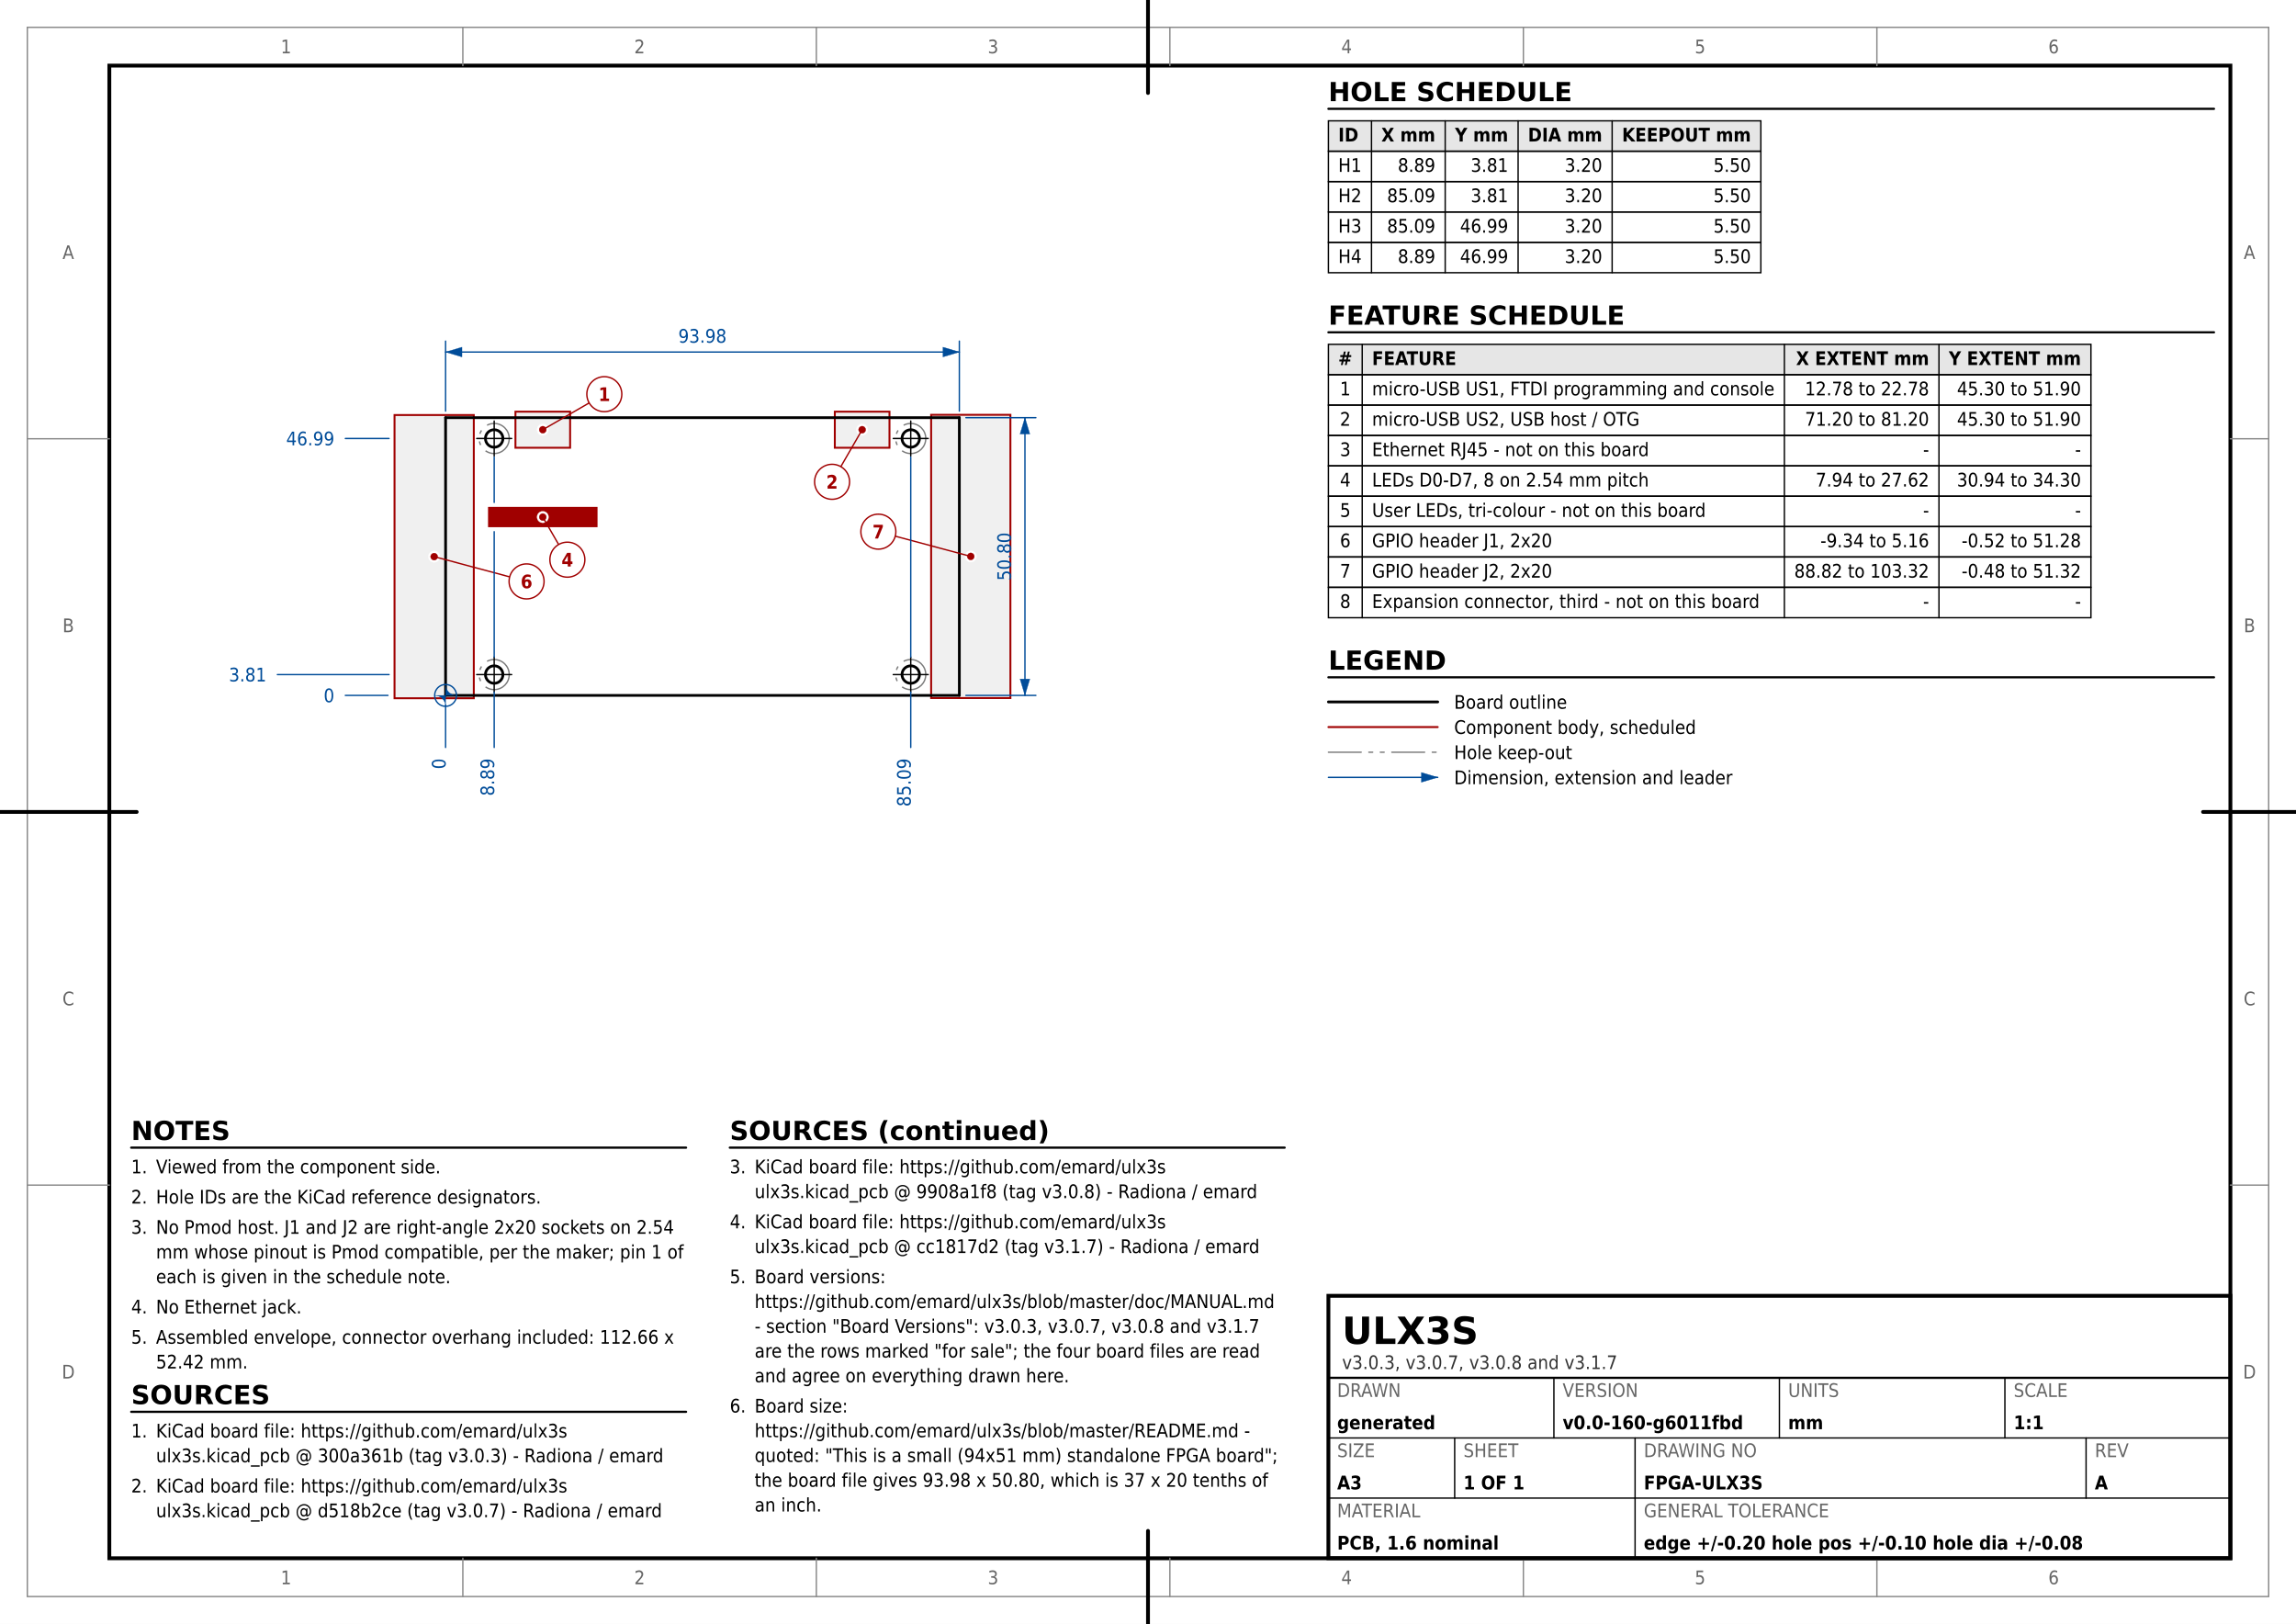
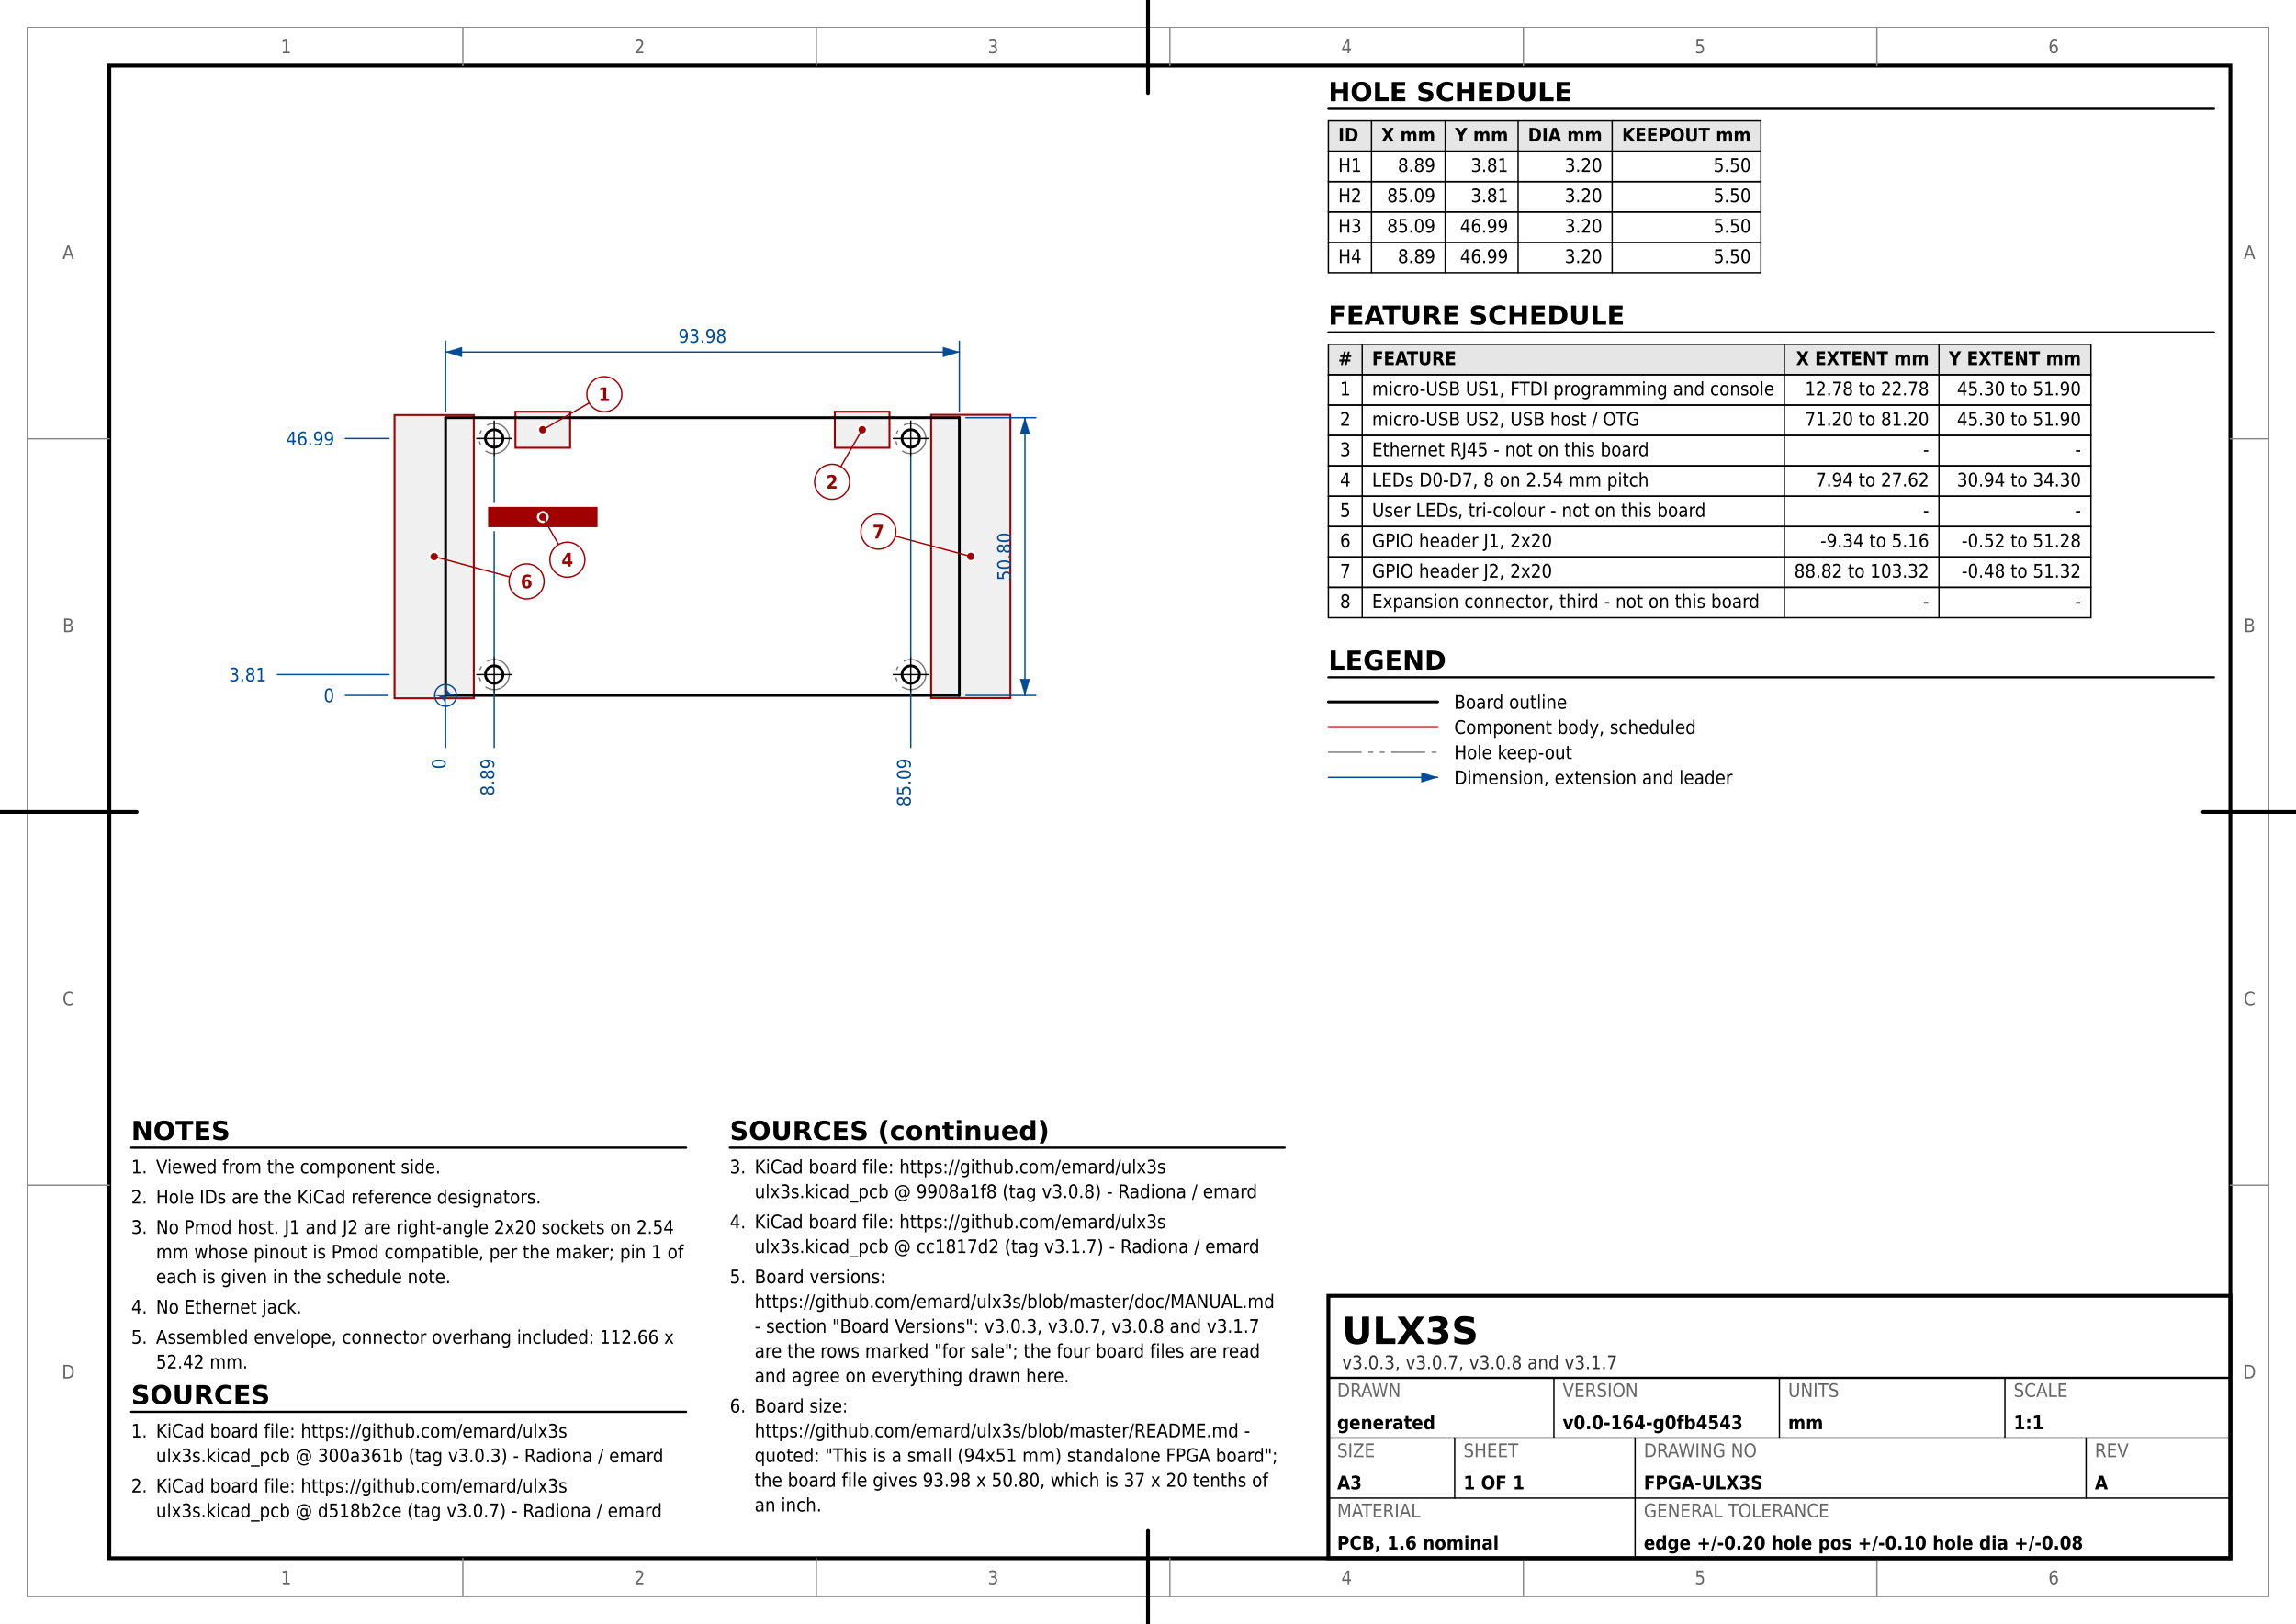
<svg xmlns="http://www.w3.org/2000/svg" version="1.1" width="420mm" height="297mm" viewBox="0 0 420 297">
  <rect width="100%" height="100%" fill="#ffffff" />
  <rect x="5" y="5" width="410" height="287" fill="none" stroke="#888888" stroke-width="0.25" />
  <rect x="20" y="12" width="388" height="273" fill="none" stroke="#000000" stroke-width="0.7" />
  <text x="52.333" y="289.75" font-family="DejaVu Sans Condensed, DejaVu Sans, Liberation Sans, sans-serif" font-size="3.429" fill="#666666" text-anchor="middle">1</text>
  <text x="52.333" y="9.75" font-family="DejaVu Sans Condensed, DejaVu Sans, Liberation Sans, sans-serif" font-size="3.429" fill="#666666" text-anchor="middle">1</text>
  <line x1="84.667" y1="292" x2="84.667" y2="285" stroke="#888888" stroke-width="0.25" stroke-linecap="round" />
  <line x1="84.667" y1="12" x2="84.667" y2="5" stroke="#888888" stroke-width="0.25" stroke-linecap="round" />
  <text x="117" y="289.75" font-family="DejaVu Sans Condensed, DejaVu Sans, Liberation Sans, sans-serif" font-size="3.429" fill="#666666" text-anchor="middle">2</text>
  <text x="117" y="9.75" font-family="DejaVu Sans Condensed, DejaVu Sans, Liberation Sans, sans-serif" font-size="3.429" fill="#666666" text-anchor="middle">2</text>
  <line x1="149.333" y1="292" x2="149.333" y2="285" stroke="#888888" stroke-width="0.25" stroke-linecap="round" />
  <line x1="149.333" y1="12" x2="149.333" y2="5" stroke="#888888" stroke-width="0.25" stroke-linecap="round" />
  <text x="181.667" y="289.75" font-family="DejaVu Sans Condensed, DejaVu Sans, Liberation Sans, sans-serif" font-size="3.429" fill="#666666" text-anchor="middle">3</text>
  <text x="181.667" y="9.75" font-family="DejaVu Sans Condensed, DejaVu Sans, Liberation Sans, sans-serif" font-size="3.429" fill="#666666" text-anchor="middle">3</text>
  <line x1="214" y1="292" x2="214" y2="285" stroke="#888888" stroke-width="0.25" stroke-linecap="round" />
  <line x1="214" y1="12" x2="214" y2="5" stroke="#888888" stroke-width="0.25" stroke-linecap="round" />
  <text x="246.333" y="289.75" font-family="DejaVu Sans Condensed, DejaVu Sans, Liberation Sans, sans-serif" font-size="3.429" fill="#666666" text-anchor="middle">4</text>
  <text x="246.333" y="9.75" font-family="DejaVu Sans Condensed, DejaVu Sans, Liberation Sans, sans-serif" font-size="3.429" fill="#666666" text-anchor="middle">4</text>
  <line x1="278.667" y1="292" x2="278.667" y2="285" stroke="#888888" stroke-width="0.25" stroke-linecap="round" />
  <line x1="278.667" y1="12" x2="278.667" y2="5" stroke="#888888" stroke-width="0.25" stroke-linecap="round" />
  <text x="311" y="289.75" font-family="DejaVu Sans Condensed, DejaVu Sans, Liberation Sans, sans-serif" font-size="3.429" fill="#666666" text-anchor="middle">5</text>
  <text x="311" y="9.75" font-family="DejaVu Sans Condensed, DejaVu Sans, Liberation Sans, sans-serif" font-size="3.429" fill="#666666" text-anchor="middle">5</text>
  <line x1="343.333" y1="292" x2="343.333" y2="285" stroke="#888888" stroke-width="0.25" stroke-linecap="round" />
  <line x1="343.333" y1="12" x2="343.333" y2="5" stroke="#888888" stroke-width="0.25" stroke-linecap="round" />
  <text x="375.667" y="289.75" font-family="DejaVu Sans Condensed, DejaVu Sans, Liberation Sans, sans-serif" font-size="3.429" fill="#666666" text-anchor="middle">6</text>
  <text x="375.667" y="9.75" font-family="DejaVu Sans Condensed, DejaVu Sans, Liberation Sans, sans-serif" font-size="3.429" fill="#666666" text-anchor="middle">6</text>
  <text x="12.5" y="252.125" font-family="DejaVu Sans Condensed, DejaVu Sans, Liberation Sans, sans-serif" font-size="3.429" fill="#666666" text-anchor="middle">D</text>
  <text x="411.5" y="252.125" font-family="DejaVu Sans Condensed, DejaVu Sans, Liberation Sans, sans-serif" font-size="3.429" fill="#666666" text-anchor="middle">D</text>
  <line x1="5" y1="216.75" x2="20" y2="216.75" stroke="#888888" stroke-width="0.25" stroke-linecap="round" />
  <line x1="408" y1="216.75" x2="415" y2="216.75" stroke="#888888" stroke-width="0.25" stroke-linecap="round" />
  <text x="12.5" y="183.875" font-family="DejaVu Sans Condensed, DejaVu Sans, Liberation Sans, sans-serif" font-size="3.429" fill="#666666" text-anchor="middle">C</text>
  <text x="411.5" y="183.875" font-family="DejaVu Sans Condensed, DejaVu Sans, Liberation Sans, sans-serif" font-size="3.429" fill="#666666" text-anchor="middle">C</text>
  <line x1="5" y1="148.5" x2="20" y2="148.5" stroke="#888888" stroke-width="0.25" stroke-linecap="round" />
  <line x1="408" y1="148.5" x2="415" y2="148.5" stroke="#888888" stroke-width="0.25" stroke-linecap="round" />
  <text x="12.5" y="115.625" font-family="DejaVu Sans Condensed, DejaVu Sans, Liberation Sans, sans-serif" font-size="3.429" fill="#666666" text-anchor="middle">B</text>
  <text x="411.5" y="115.625" font-family="DejaVu Sans Condensed, DejaVu Sans, Liberation Sans, sans-serif" font-size="3.429" fill="#666666" text-anchor="middle">B</text>
  <line x1="5" y1="80.25" x2="20" y2="80.25" stroke="#888888" stroke-width="0.25" stroke-linecap="round" />
  <line x1="408" y1="80.25" x2="415" y2="80.25" stroke="#888888" stroke-width="0.25" stroke-linecap="round" />
  <text x="12.5" y="47.375" font-family="DejaVu Sans Condensed, DejaVu Sans, Liberation Sans, sans-serif" font-size="3.429" fill="#666666" text-anchor="middle">A</text>
  <text x="411.5" y="47.375" font-family="DejaVu Sans Condensed, DejaVu Sans, Liberation Sans, sans-serif" font-size="3.429" fill="#666666" text-anchor="middle">A</text>
  <line x1="210" y1="297" x2="210" y2="280" stroke="#000000" stroke-width="0.7" stroke-linecap="round" />
  <line x1="210" y1="17" x2="210" y2="0" stroke="#000000" stroke-width="0.7" stroke-linecap="round" />
  <line x1="0" y1="148.5" x2="25" y2="148.5" stroke="#000000" stroke-width="0.7" stroke-linecap="round" />
  <line x1="403" y1="148.5" x2="420" y2="148.5" stroke="#000000" stroke-width="0.7" stroke-linecap="round" />
  <rect x="94.29" y="75.293" width="10" height="6.6" fill="#f0f0f0" stroke="#a00000" stroke-width="0.35" />
  <rect x="152.71" y="75.293" width="10" height="6.6" fill="#f0f0f0" stroke="#a00000" stroke-width="0.35" />
  <rect x="89.45" y="92.886" width="19.68" height="3.36" fill="#f0f0f0" stroke="#a00000" stroke-width="0.35" />
  <rect x="89.45" y="92.886" width="19.68" height="3.36" fill="#a00000" stroke="#a00000" stroke-width="0.05" />
  <rect x="72.17" y="75.907" width="14.5" height="51.8" fill="#f0f0f0" stroke="#a00000" stroke-width="0.35" />
  <rect x="170.33" y="75.868" width="14.5" height="51.8" fill="#f0f0f0" stroke="#a00000" stroke-width="0.35" />
  <line x1="81.51" y1="76.388" x2="81.51" y2="127.188" stroke="#000000" stroke-width="0.5" stroke-linecap="round" />
  <line x1="175.49" y1="76.388" x2="81.51" y2="76.388" stroke="#000000" stroke-width="0.5" stroke-linecap="round" />
  <line x1="175.49" y1="127.188" x2="175.49" y2="76.388" stroke="#000000" stroke-width="0.5" stroke-linecap="round" />
  <line x1="81.51" y1="127.188" x2="175.49" y2="127.188" stroke="#000000" stroke-width="0.5" stroke-linecap="round" />
  <circle cx="90.4" cy="123.377" r="2.75" fill="none" stroke="#7a7a7a" stroke-width="0.25" stroke-dasharray="6.0,1.4,0.7,1.4,0.7,1.4" />
  <circle cx="90.4" cy="123.377" r="1.6" fill="#ffffff" stroke="#000000" stroke-width="0.5" />
  <line x1="87.2" y1="123.377" x2="93.6" y2="123.377" stroke="#000000" stroke-width="0.25" stroke-linecap="round" />
  <line x1="90.4" y1="126.578" x2="90.4" y2="120.177" stroke="#000000" stroke-width="0.25" stroke-linecap="round" />
  <circle cx="166.6" cy="123.377" r="2.75" fill="none" stroke="#7a7a7a" stroke-width="0.25" stroke-dasharray="6.0,1.4,0.7,1.4,0.7,1.4" />
  <circle cx="166.6" cy="123.377" r="1.6" fill="#ffffff" stroke="#000000" stroke-width="0.5" />
  <line x1="163.4" y1="123.377" x2="169.8" y2="123.377" stroke="#000000" stroke-width="0.25" stroke-linecap="round" />
  <line x1="166.6" y1="126.578" x2="166.6" y2="120.177" stroke="#000000" stroke-width="0.25" stroke-linecap="round" />
  <circle cx="166.6" cy="80.198" r="2.75" fill="none" stroke="#7a7a7a" stroke-width="0.25" stroke-dasharray="6.0,1.4,0.7,1.4,0.7,1.4" />
  <circle cx="166.6" cy="80.198" r="1.6" fill="#ffffff" stroke="#000000" stroke-width="0.5" />
  <line x1="163.4" y1="80.198" x2="169.8" y2="80.198" stroke="#000000" stroke-width="0.25" stroke-linecap="round" />
  <line x1="166.6" y1="83.397" x2="166.6" y2="76.998" stroke="#000000" stroke-width="0.25" stroke-linecap="round" />
  <circle cx="90.4" cy="80.198" r="2.75" fill="none" stroke="#7a7a7a" stroke-width="0.25" stroke-dasharray="6.0,1.4,0.7,1.4,0.7,1.4" />
  <circle cx="90.4" cy="80.198" r="1.6" fill="#ffffff" stroke="#000000" stroke-width="0.5" />
  <line x1="87.2" y1="80.198" x2="93.6" y2="80.198" stroke="#000000" stroke-width="0.25" stroke-linecap="round" />
  <line x1="90.4" y1="83.397" x2="90.4" y2="76.998" stroke="#000000" stroke-width="0.25" stroke-linecap="round" />
  <circle cx="79.42" cy="101.808" r="1.05" fill="#ffffff" stroke="#ffffff" stroke-width="0.05" />
  <circle cx="79.42" cy="101.808" r="0.65" fill="#a00000" stroke="#a00000" stroke-width="0.05" />
  <line x1="79.42" y1="101.808" x2="93.233" y2="105.509" stroke="#a00000" stroke-width="0.25" stroke-linecap="round" />
  <circle cx="96.324" cy="106.337" r="3.2" fill="#ffffff" stroke="#a00000" stroke-width="0.25" />
  <text x="96.324" y="107.587" font-family="DejaVu Sans Condensed, DejaVu Sans, Liberation Sans, sans-serif" font-size="3.429" fill="#a00000" text-anchor="middle" font-weight="bold">6</text>
  <circle cx="177.58" cy="101.767" r="1.05" fill="#ffffff" stroke="#ffffff" stroke-width="0.05" />
  <circle cx="177.58" cy="101.767" r="0.65" fill="#a00000" stroke="#a00000" stroke-width="0.05" />
  <line x1="177.58" y1="101.767" x2="163.767" y2="98.066" stroke="#a00000" stroke-width="0.25" stroke-linecap="round" />
  <circle cx="160.676" cy="97.238" r="3.2" fill="#ffffff" stroke="#a00000" stroke-width="0.25" />
  <text x="160.676" y="98.488" font-family="DejaVu Sans Condensed, DejaVu Sans, Liberation Sans, sans-serif" font-size="3.429" fill="#a00000" text-anchor="middle" font-weight="bold">7</text>
  <circle cx="99.29" cy="94.567" r="1.05" fill="#ffffff" stroke="#ffffff" stroke-width="0.05" />
  <circle cx="99.29" cy="94.567" r="0.65" fill="#a00000" stroke="#a00000" stroke-width="0.05" />
  <line x1="99.29" y1="94.567" x2="102.19" y2="99.589" stroke="#a00000" stroke-width="0.25" stroke-linecap="round" />
  <circle cx="103.79" cy="102.361" r="3.2" fill="#ffffff" stroke="#a00000" stroke-width="0.25" />
  <text x="103.79" y="103.611" font-family="DejaVu Sans Condensed, DejaVu Sans, Liberation Sans, sans-serif" font-size="3.429" fill="#a00000" text-anchor="middle" font-weight="bold">4</text>
  <circle cx="99.29" cy="78.593" r="1.05" fill="#ffffff" stroke="#ffffff" stroke-width="0.05" />
  <circle cx="99.29" cy="78.593" r="0.65" fill="#a00000" stroke="#a00000" stroke-width="0.05" />
  <line x1="99.29" y1="78.593" x2="107.777" y2="73.692" stroke="#a00000" stroke-width="0.25" stroke-linecap="round" />
  <circle cx="110.548" cy="72.093" r="3.2" fill="#ffffff" stroke="#a00000" stroke-width="0.25" />
  <text x="110.548" y="73.343" font-family="DejaVu Sans Condensed, DejaVu Sans, Liberation Sans, sans-serif" font-size="3.429" fill="#a00000" text-anchor="middle" font-weight="bold">1</text>
  <circle cx="157.71" cy="78.593" r="1.05" fill="#ffffff" stroke="#ffffff" stroke-width="0.05" />
  <circle cx="157.71" cy="78.593" r="0.65" fill="#a00000" stroke="#a00000" stroke-width="0.05" />
  <line x1="157.71" y1="78.593" x2="153.81" y2="85.347" stroke="#a00000" stroke-width="0.25" stroke-linecap="round" />
  <circle cx="152.21" cy="88.119" r="3.2" fill="#ffffff" stroke="#a00000" stroke-width="0.25" />
  <text x="152.21" y="89.369" font-family="DejaVu Sans Condensed, DejaVu Sans, Liberation Sans, sans-serif" font-size="3.429" fill="#a00000" text-anchor="middle" font-weight="bold">2</text>
  <line x1="81.51" y1="136.708" x2="81.51" y2="128.907" stroke="#004c99" stroke-width="0.25" stroke-linecap="round" />
  <text x="81.51" y="139.689" font-family="DejaVu Sans Condensed, DejaVu Sans, Liberation Sans, sans-serif" font-size="3.429" fill="#004c99" text-anchor="middle" transform="rotate(-90 81.51 139.6888)">0</text>
  <line x1="90.4" y1="136.708" x2="90.4" y2="126.578" stroke="#004c99" stroke-width="0.25" stroke-linecap="round" />
  <line x1="90.4" y1="120.177" x2="90.4" y2="97.246" stroke="#004c99" stroke-width="0.25" stroke-linecap="round" />
  <line x1="90.4" y1="91.886" x2="90.4" y2="83.597" stroke="#004c99" stroke-width="0.25" stroke-linecap="round" />
  <text x="90.4" y="142.141" font-family="DejaVu Sans Condensed, DejaVu Sans, Liberation Sans, sans-serif" font-size="3.429" fill="#004c99" text-anchor="middle" transform="rotate(-90 90.4 142.141)">8.89</text>
  <line x1="166.6" y1="136.708" x2="166.6" y2="126.578" stroke="#004c99" stroke-width="0.25" stroke-linecap="round" />
  <line x1="166.6" y1="120.177" x2="166.6" y2="83.597" stroke="#004c99" stroke-width="0.25" stroke-linecap="round" />
  <text x="166.6" y="143.122" font-family="DejaVu Sans Condensed, DejaVu Sans, Liberation Sans, sans-serif" font-size="3.429" fill="#004c99" text-anchor="middle" transform="rotate(-90 166.6 143.1223)">85.09</text>
  <line x1="63.17" y1="127.188" x2="70.97" y2="127.188" stroke="#004c99" stroke-width="0.25" stroke-linecap="round" />
  <text x="61.17" y="128.438" font-family="DejaVu Sans Condensed, DejaVu Sans, Liberation Sans, sans-serif" font-size="3.429" fill="#004c99" text-anchor="end">0</text>
  <line x1="50.74" y1="123.377" x2="71.17" y2="123.377" stroke="#004c99" stroke-width="0.25" stroke-linecap="round" />
  <text x="48.74" y="124.627" font-family="DejaVu Sans Condensed, DejaVu Sans, Liberation Sans, sans-serif" font-size="3.429" fill="#004c99" text-anchor="end">3.81</text>
  <line x1="63.17" y1="80.198" x2="71.17" y2="80.198" stroke="#004c99" stroke-width="0.25" stroke-linecap="round" />
  <text x="61.17" y="81.448" font-family="DejaVu Sans Condensed, DejaVu Sans, Liberation Sans, sans-serif" font-size="3.429" fill="#004c99" text-anchor="end">46.99</text>
  <line x1="81.51" y1="75.188" x2="81.51" y2="62.388" stroke="#004c99" stroke-width="0.25" stroke-linecap="round" />
  <line x1="175.49" y1="75.188" x2="175.49" y2="62.388" stroke="#004c99" stroke-width="0.25" stroke-linecap="round" />
  <line x1="81.51" y1="64.388" x2="175.49" y2="64.388" stroke="#004c99" stroke-width="0.25" stroke-linecap="round" />
  <polygon points="81.51,64.388 84.51,65.287 84.51,63.487" fill="#004c99" stroke="#004c99" stroke-width="0.05" stroke-linejoin="round" />
  <polygon points="175.49,64.388 172.49,63.487 172.49,65.287" fill="#004c99" stroke="#004c99" stroke-width="0.05" stroke-linejoin="round" />
  <text x="128.5" y="62.678" font-family="DejaVu Sans Condensed, DejaVu Sans, Liberation Sans, sans-serif" font-size="3.429" fill="#004c99" text-anchor="middle">93.98</text>
  <line x1="176.69" y1="127.188" x2="189.49" y2="127.188" stroke="#004c99" stroke-width="0.25" stroke-linecap="round" />
  <line x1="176.69" y1="76.388" x2="189.49" y2="76.388" stroke="#004c99" stroke-width="0.25" stroke-linecap="round" />
  <line x1="187.49" y1="127.188" x2="187.49" y2="76.388" stroke="#004c99" stroke-width="0.25" stroke-linecap="round" />
  <polygon points="187.49,127.188 188.39,124.188 186.59,124.188" fill="#004c99" stroke="#004c99" stroke-width="0.05" stroke-linejoin="round" />
  <polygon points="187.49,76.388 186.59,79.388 188.39,79.388" fill="#004c99" stroke="#004c99" stroke-width="0.05" stroke-linejoin="round" />
  <text x="184.935" y="101.787" font-family="DejaVu Sans Condensed, DejaVu Sans, Liberation Sans, sans-serif" font-size="3.429" fill="#004c99" text-anchor="middle" transform="rotate(-90 184.9353 101.7875)">50.80</text>
  <circle cx="81.51" cy="127.188" r="2" fill="none" stroke="#004c99" stroke-width="0.25" />
  <path d="M 81.51 127.188 L 83.51 127.188 A 2.0 2.0 0 0 1 81.51 125.188 Z" fill="#004c99" stroke="#004c99" stroke-width="0.05" stroke-linejoin="round" stroke-linecap="round" />
  <path d="M 81.51 127.188 L 79.51 127.188 A 2.0 2.0 0 0 1 81.51 129.188 Z" fill="#004c99" stroke="#004c99" stroke-width="0.05" stroke-linejoin="round" stroke-linecap="round" />
  <text x="243" y="18.5" font-family="DejaVu Sans, Liberation Sans, sans-serif" font-size="4.801" fill="#000000" text-anchor="start" font-weight="bold">HOLE SCHEDULE</text>
  <line x1="243" y1="19.9" x2="405" y2="19.9" stroke="#000000" stroke-width="0.4" stroke-linecap="round" />
  <rect x="243" y="22.1" width="79.108" height="5.556" fill="#e6e6e6" stroke="#000000" stroke-width="0.25" />
  <text x="244.8" y="25.878" font-family="DejaVu Sans Condensed, DejaVu Sans, Liberation Sans, sans-serif" font-size="3.429" fill="#000000" text-anchor="start" font-weight="bold">ID</text>
  <text x="262.566" y="25.878" font-family="DejaVu Sans Condensed, DejaVu Sans, Liberation Sans, sans-serif" font-size="3.429" fill="#000000" text-anchor="end" font-weight="bold">X mm</text>
  <text x="275.903" y="25.878" font-family="DejaVu Sans Condensed, DejaVu Sans, Liberation Sans, sans-serif" font-size="3.429" fill="#000000" text-anchor="end" font-weight="bold">Y mm</text>
  <text x="293.104" y="25.878" font-family="DejaVu Sans Condensed, DejaVu Sans, Liberation Sans, sans-serif" font-size="3.429" fill="#000000" text-anchor="end" font-weight="bold">DIA mm</text>
  <text x="320.308" y="25.878" font-family="DejaVu Sans Condensed, DejaVu Sans, Liberation Sans, sans-serif" font-size="3.429" fill="#000000" text-anchor="end" font-weight="bold">KEEPOUT mm</text>
  <rect x="243" y="27.656" width="79.108" height="5.556" fill="none" stroke="#000000" stroke-width="0.25" />
  <text x="244.8" y="31.433" font-family="DejaVu Sans Condensed, DejaVu Sans, Liberation Sans, sans-serif" font-size="3.429" fill="#000000" text-anchor="start">H1</text>
  <text x="262.566" y="31.433" font-family="DejaVu Sans Condensed, DejaVu Sans, Liberation Sans, sans-serif" font-size="3.429" fill="#000000" text-anchor="end">8.89</text>
  <text x="275.903" y="31.433" font-family="DejaVu Sans Condensed, DejaVu Sans, Liberation Sans, sans-serif" font-size="3.429" fill="#000000" text-anchor="end">3.81</text>
  <text x="293.104" y="31.433" font-family="DejaVu Sans Condensed, DejaVu Sans, Liberation Sans, sans-serif" font-size="3.429" fill="#000000" text-anchor="end">3.20</text>
  <text x="320.308" y="31.433" font-family="DejaVu Sans Condensed, DejaVu Sans, Liberation Sans, sans-serif" font-size="3.429" fill="#000000" text-anchor="end">5.50</text>
  <rect x="243" y="33.211" width="79.108" height="5.556" fill="none" stroke="#000000" stroke-width="0.25" />
  <text x="244.8" y="36.989" font-family="DejaVu Sans Condensed, DejaVu Sans, Liberation Sans, sans-serif" font-size="3.429" fill="#000000" text-anchor="start">H2</text>
  <text x="262.566" y="36.989" font-family="DejaVu Sans Condensed, DejaVu Sans, Liberation Sans, sans-serif" font-size="3.429" fill="#000000" text-anchor="end">85.09</text>
  <text x="275.903" y="36.989" font-family="DejaVu Sans Condensed, DejaVu Sans, Liberation Sans, sans-serif" font-size="3.429" fill="#000000" text-anchor="end">3.81</text>
  <text x="293.104" y="36.989" font-family="DejaVu Sans Condensed, DejaVu Sans, Liberation Sans, sans-serif" font-size="3.429" fill="#000000" text-anchor="end">3.20</text>
  <text x="320.308" y="36.989" font-family="DejaVu Sans Condensed, DejaVu Sans, Liberation Sans, sans-serif" font-size="3.429" fill="#000000" text-anchor="end">5.50</text>
  <rect x="243" y="38.767" width="79.108" height="5.556" fill="none" stroke="#000000" stroke-width="0.25" />
  <text x="244.8" y="42.544" font-family="DejaVu Sans Condensed, DejaVu Sans, Liberation Sans, sans-serif" font-size="3.429" fill="#000000" text-anchor="start">H3</text>
  <text x="262.566" y="42.544" font-family="DejaVu Sans Condensed, DejaVu Sans, Liberation Sans, sans-serif" font-size="3.429" fill="#000000" text-anchor="end">85.09</text>
  <text x="275.903" y="42.544" font-family="DejaVu Sans Condensed, DejaVu Sans, Liberation Sans, sans-serif" font-size="3.429" fill="#000000" text-anchor="end">46.99</text>
  <text x="293.104" y="42.544" font-family="DejaVu Sans Condensed, DejaVu Sans, Liberation Sans, sans-serif" font-size="3.429" fill="#000000" text-anchor="end">3.20</text>
  <text x="320.308" y="42.544" font-family="DejaVu Sans Condensed, DejaVu Sans, Liberation Sans, sans-serif" font-size="3.429" fill="#000000" text-anchor="end">5.50</text>
  <rect x="243" y="44.322" width="79.108" height="5.556" fill="none" stroke="#000000" stroke-width="0.25" />
  <text x="244.8" y="48.1" font-family="DejaVu Sans Condensed, DejaVu Sans, Liberation Sans, sans-serif" font-size="3.429" fill="#000000" text-anchor="start">H4</text>
  <text x="262.566" y="48.1" font-family="DejaVu Sans Condensed, DejaVu Sans, Liberation Sans, sans-serif" font-size="3.429" fill="#000000" text-anchor="end">8.89</text>
  <text x="275.903" y="48.1" font-family="DejaVu Sans Condensed, DejaVu Sans, Liberation Sans, sans-serif" font-size="3.429" fill="#000000" text-anchor="end">46.99</text>
  <text x="293.104" y="48.1" font-family="DejaVu Sans Condensed, DejaVu Sans, Liberation Sans, sans-serif" font-size="3.429" fill="#000000" text-anchor="end">3.20</text>
  <text x="320.308" y="48.1" font-family="DejaVu Sans Condensed, DejaVu Sans, Liberation Sans, sans-serif" font-size="3.429" fill="#000000" text-anchor="end">5.50</text>
  <line x1="250.883" y1="22.1" x2="250.883" y2="49.878" stroke="#000000" stroke-width="0.25" stroke-linecap="round" />
  <line x1="264.366" y1="22.1" x2="264.366" y2="49.878" stroke="#000000" stroke-width="0.25" stroke-linecap="round" />
  <line x1="277.703" y1="22.1" x2="277.703" y2="49.878" stroke="#000000" stroke-width="0.25" stroke-linecap="round" />
  <line x1="294.904" y1="22.1" x2="294.904" y2="49.878" stroke="#000000" stroke-width="0.25" stroke-linecap="round" />
  <text x="243" y="59.378" font-family="DejaVu Sans, Liberation Sans, sans-serif" font-size="4.801" fill="#000000" text-anchor="start" font-weight="bold">FEATURE SCHEDULE</text>
  <line x1="243" y1="60.778" x2="405" y2="60.778" stroke="#000000" stroke-width="0.4" stroke-linecap="round" />
  <rect x="243" y="62.978" width="139.488" height="5.556" fill="#e6e6e6" stroke="#000000" stroke-width="0.25" />
  <text x="246.093" y="66.756" font-family="DejaVu Sans Condensed, DejaVu Sans, Liberation Sans, sans-serif" font-size="3.429" fill="#000000" text-anchor="middle" font-weight="bold">#</text>
  <text x="250.985" y="66.756" font-family="DejaVu Sans Condensed, DejaVu Sans, Liberation Sans, sans-serif" font-size="3.429" fill="#000000" text-anchor="start" font-weight="bold">FEATURE</text>
  <text x="352.89" y="66.756" font-family="DejaVu Sans Condensed, DejaVu Sans, Liberation Sans, sans-serif" font-size="3.429" fill="#000000" text-anchor="end" font-weight="bold">X EXTENT mm</text>
  <text x="380.688" y="66.756" font-family="DejaVu Sans Condensed, DejaVu Sans, Liberation Sans, sans-serif" font-size="3.429" fill="#000000" text-anchor="end" font-weight="bold">Y EXTENT mm</text>
  <rect x="243" y="68.533" width="139.488" height="5.556" fill="none" stroke="#000000" stroke-width="0.25" />
  <text x="246.093" y="72.311" font-family="DejaVu Sans Condensed, DejaVu Sans, Liberation Sans, sans-serif" font-size="3.429" fill="#000000" text-anchor="middle">1</text>
  <text x="250.985" y="72.311" font-family="DejaVu Sans Condensed, DejaVu Sans, Liberation Sans, sans-serif" font-size="3.429" fill="#000000" text-anchor="start">micro-USB US1, FTDI programming and console</text>
  <text x="352.89" y="72.311" font-family="DejaVu Sans Condensed, DejaVu Sans, Liberation Sans, sans-serif" font-size="3.429" fill="#000000" text-anchor="end">12.78 to 22.78</text>
  <text x="380.688" y="72.311" font-family="DejaVu Sans Condensed, DejaVu Sans, Liberation Sans, sans-serif" font-size="3.429" fill="#000000" text-anchor="end">45.30 to 51.90</text>
  <rect x="243" y="74.089" width="139.488" height="5.556" fill="none" stroke="#000000" stroke-width="0.25" />
  <text x="246.093" y="77.867" font-family="DejaVu Sans Condensed, DejaVu Sans, Liberation Sans, sans-serif" font-size="3.429" fill="#000000" text-anchor="middle">2</text>
  <text x="250.985" y="77.867" font-family="DejaVu Sans Condensed, DejaVu Sans, Liberation Sans, sans-serif" font-size="3.429" fill="#000000" text-anchor="start">micro-USB US2, USB host / OTG</text>
  <text x="352.89" y="77.867" font-family="DejaVu Sans Condensed, DejaVu Sans, Liberation Sans, sans-serif" font-size="3.429" fill="#000000" text-anchor="end">71.20 to 81.20</text>
  <text x="380.688" y="77.867" font-family="DejaVu Sans Condensed, DejaVu Sans, Liberation Sans, sans-serif" font-size="3.429" fill="#000000" text-anchor="end">45.30 to 51.90</text>
  <rect x="243" y="79.644" width="139.488" height="5.556" fill="none" stroke="#000000" stroke-width="0.25" />
  <text x="246.093" y="83.422" font-family="DejaVu Sans Condensed, DejaVu Sans, Liberation Sans, sans-serif" font-size="3.429" fill="#000000" text-anchor="middle">3</text>
  <text x="250.985" y="83.422" font-family="DejaVu Sans Condensed, DejaVu Sans, Liberation Sans, sans-serif" font-size="3.429" fill="#000000" text-anchor="start">Ethernet RJ45 - not on this board</text>
  <text x="352.89" y="83.422" font-family="DejaVu Sans Condensed, DejaVu Sans, Liberation Sans, sans-serif" font-size="3.429" fill="#000000" text-anchor="end">-</text>
  <text x="380.688" y="83.422" font-family="DejaVu Sans Condensed, DejaVu Sans, Liberation Sans, sans-serif" font-size="3.429" fill="#000000" text-anchor="end">-</text>
  <rect x="243" y="85.2" width="139.488" height="5.556" fill="none" stroke="#000000" stroke-width="0.25" />
  <text x="246.093" y="88.978" font-family="DejaVu Sans Condensed, DejaVu Sans, Liberation Sans, sans-serif" font-size="3.429" fill="#000000" text-anchor="middle">4</text>
  <text x="250.985" y="88.978" font-family="DejaVu Sans Condensed, DejaVu Sans, Liberation Sans, sans-serif" font-size="3.429" fill="#000000" text-anchor="start">LEDs D0-D7, 8 on 2.54 mm pitch</text>
  <text x="352.89" y="88.978" font-family="DejaVu Sans Condensed, DejaVu Sans, Liberation Sans, sans-serif" font-size="3.429" fill="#000000" text-anchor="end">7.94 to 27.62</text>
  <text x="380.688" y="88.978" font-family="DejaVu Sans Condensed, DejaVu Sans, Liberation Sans, sans-serif" font-size="3.429" fill="#000000" text-anchor="end">30.94 to 34.30</text>
  <rect x="243" y="90.756" width="139.488" height="5.556" fill="none" stroke="#000000" stroke-width="0.25" />
  <text x="246.093" y="94.533" font-family="DejaVu Sans Condensed, DejaVu Sans, Liberation Sans, sans-serif" font-size="3.429" fill="#000000" text-anchor="middle">5</text>
  <text x="250.985" y="94.533" font-family="DejaVu Sans Condensed, DejaVu Sans, Liberation Sans, sans-serif" font-size="3.429" fill="#000000" text-anchor="start">User LEDs, tri-colour - not on this board</text>
  <text x="352.89" y="94.533" font-family="DejaVu Sans Condensed, DejaVu Sans, Liberation Sans, sans-serif" font-size="3.429" fill="#000000" text-anchor="end">-</text>
  <text x="380.688" y="94.533" font-family="DejaVu Sans Condensed, DejaVu Sans, Liberation Sans, sans-serif" font-size="3.429" fill="#000000" text-anchor="end">-</text>
  <rect x="243" y="96.311" width="139.488" height="5.556" fill="none" stroke="#000000" stroke-width="0.25" />
  <text x="246.093" y="100.089" font-family="DejaVu Sans Condensed, DejaVu Sans, Liberation Sans, sans-serif" font-size="3.429" fill="#000000" text-anchor="middle">6</text>
  <text x="250.985" y="100.089" font-family="DejaVu Sans Condensed, DejaVu Sans, Liberation Sans, sans-serif" font-size="3.429" fill="#000000" text-anchor="start">GPIO header J1, 2x20</text>
  <text x="352.89" y="100.089" font-family="DejaVu Sans Condensed, DejaVu Sans, Liberation Sans, sans-serif" font-size="3.429" fill="#000000" text-anchor="end">-9.34 to 5.16</text>
  <text x="380.688" y="100.089" font-family="DejaVu Sans Condensed, DejaVu Sans, Liberation Sans, sans-serif" font-size="3.429" fill="#000000" text-anchor="end">-0.52 to 51.28</text>
  <rect x="243" y="101.867" width="139.488" height="5.556" fill="none" stroke="#000000" stroke-width="0.25" />
  <text x="246.093" y="105.644" font-family="DejaVu Sans Condensed, DejaVu Sans, Liberation Sans, sans-serif" font-size="3.429" fill="#000000" text-anchor="middle">7</text>
  <text x="250.985" y="105.644" font-family="DejaVu Sans Condensed, DejaVu Sans, Liberation Sans, sans-serif" font-size="3.429" fill="#000000" text-anchor="start">GPIO header J2, 2x20</text>
  <text x="352.89" y="105.644" font-family="DejaVu Sans Condensed, DejaVu Sans, Liberation Sans, sans-serif" font-size="3.429" fill="#000000" text-anchor="end">88.82 to 103.32</text>
  <text x="380.688" y="105.644" font-family="DejaVu Sans Condensed, DejaVu Sans, Liberation Sans, sans-serif" font-size="3.429" fill="#000000" text-anchor="end">-0.48 to 51.32</text>
  <rect x="243" y="107.422" width="139.488" height="5.556" fill="none" stroke="#000000" stroke-width="0.25" />
  <text x="246.093" y="111.2" font-family="DejaVu Sans Condensed, DejaVu Sans, Liberation Sans, sans-serif" font-size="3.429" fill="#000000" text-anchor="middle">8</text>
  <text x="250.985" y="111.2" font-family="DejaVu Sans Condensed, DejaVu Sans, Liberation Sans, sans-serif" font-size="3.429" fill="#000000" text-anchor="start">Expansion connector, third - not on this board</text>
  <text x="352.89" y="111.2" font-family="DejaVu Sans Condensed, DejaVu Sans, Liberation Sans, sans-serif" font-size="3.429" fill="#000000" text-anchor="end">-</text>
  <text x="380.688" y="111.2" font-family="DejaVu Sans Condensed, DejaVu Sans, Liberation Sans, sans-serif" font-size="3.429" fill="#000000" text-anchor="end">-</text>
  <line x1="249.185" y1="62.978" x2="249.185" y2="112.978" stroke="#000000" stroke-width="0.25" stroke-linecap="round" />
  <line x1="326.413" y1="62.978" x2="326.413" y2="112.978" stroke="#000000" stroke-width="0.25" stroke-linecap="round" />
  <line x1="354.69" y1="62.978" x2="354.69" y2="112.978" stroke="#000000" stroke-width="0.25" stroke-linecap="round" />
  <text x="243" y="122.478" font-family="DejaVu Sans, Liberation Sans, sans-serif" font-size="4.801" fill="#000000" text-anchor="start" font-weight="bold">LEGEND</text>
  <line x1="243" y1="123.878" x2="405" y2="123.878" stroke="#000000" stroke-width="0.4" stroke-linecap="round" />
  <line x1="243" y1="128.378" x2="263" y2="128.378" stroke="#000000" stroke-width="0.5" stroke-linecap="round" />
  <text x="266" y="129.628" font-family="DejaVu Sans Condensed, DejaVu Sans, Liberation Sans, sans-serif" font-size="3.429" fill="#000000" text-anchor="start">Board outline</text>
  <line x1="243" y1="132.978" x2="263" y2="132.978" stroke="#a00000" stroke-width="0.35" stroke-linecap="round" />
  <text x="266" y="134.228" font-family="DejaVu Sans Condensed, DejaVu Sans, Liberation Sans, sans-serif" font-size="3.429" fill="#000000" text-anchor="start">Component body, scheduled</text>
  <line x1="243" y1="137.578" x2="263" y2="137.578" stroke="#7a7a7a" stroke-width="0.25" stroke-linecap="round" stroke-dasharray="6.0,1.4,0.7,1.4,0.7,1.4" />
  <text x="266" y="138.828" font-family="DejaVu Sans Condensed, DejaVu Sans, Liberation Sans, sans-serif" font-size="3.429" fill="#000000" text-anchor="start">Hole keep-out</text>
  <line x1="243" y1="142.178" x2="263" y2="142.178" stroke="#004c99" stroke-width="0.25" stroke-linecap="round" />
  <polygon points="263,142.178 260,141.278 260,143.078" fill="#004c99" stroke="#004c99" stroke-width="0.05" stroke-linejoin="round" />
  <text x="266" y="143.428" font-family="DejaVu Sans Condensed, DejaVu Sans, Liberation Sans, sans-serif" font-size="3.429" fill="#000000" text-anchor="start">Dimension, extension and leader</text>
  <text x="24" y="208.5" font-family="DejaVu Sans, Liberation Sans, sans-serif" font-size="4.801" fill="#000000" text-anchor="start" font-weight="bold">NOTES</text>
  <line x1="24" y1="209.9" x2="125.5" y2="209.9" stroke="#000000" stroke-width="0.4" stroke-linecap="round" />
  <text x="24" y="214.6" font-family="DejaVu Sans Condensed, DejaVu Sans, Liberation Sans, sans-serif" font-size="3.429" fill="#000000" text-anchor="start">1.</text>
  <text x="28.542" y="214.6" font-family="DejaVu Sans Condensed, DejaVu Sans, Liberation Sans, sans-serif" font-size="3.429" fill="#000000" text-anchor="start">Viewed from the component side.</text>
  <text x="24" y="220.127" font-family="DejaVu Sans Condensed, DejaVu Sans, Liberation Sans, sans-serif" font-size="3.429" fill="#000000" text-anchor="start">2.</text>
  <text x="28.542" y="220.127" font-family="DejaVu Sans Condensed, DejaVu Sans, Liberation Sans, sans-serif" font-size="3.429" fill="#000000" text-anchor="start">Hole IDs are the KiCad reference designators.</text>
  <text x="24" y="225.654" font-family="DejaVu Sans Condensed, DejaVu Sans, Liberation Sans, sans-serif" font-size="3.429" fill="#000000" text-anchor="start">3.</text>
  <text x="28.542" y="225.654" font-family="DejaVu Sans Condensed, DejaVu Sans, Liberation Sans, sans-serif" font-size="3.429" fill="#000000" text-anchor="start">No Pmod host. J1 and J2 are right-angle 2x20 sockets on 2.54</text>
  <text x="28.542" y="230.18" font-family="DejaVu Sans Condensed, DejaVu Sans, Liberation Sans, sans-serif" font-size="3.429" fill="#000000" text-anchor="start">mm whose pinout is Pmod compatible, per the maker; pin 1 of</text>
  <text x="28.542" y="234.707" font-family="DejaVu Sans Condensed, DejaVu Sans, Liberation Sans, sans-serif" font-size="3.429" fill="#000000" text-anchor="start">each is given in the schedule note.</text>
  <text x="24" y="240.234" font-family="DejaVu Sans Condensed, DejaVu Sans, Liberation Sans, sans-serif" font-size="3.429" fill="#000000" text-anchor="start">4.</text>
  <text x="28.542" y="240.234" font-family="DejaVu Sans Condensed, DejaVu Sans, Liberation Sans, sans-serif" font-size="3.429" fill="#000000" text-anchor="start">No Ethernet jack.</text>
  <text x="24" y="245.761" font-family="DejaVu Sans Condensed, DejaVu Sans, Liberation Sans, sans-serif" font-size="3.429" fill="#000000" text-anchor="start">5.</text>
  <text x="28.542" y="245.761" font-family="DejaVu Sans Condensed, DejaVu Sans, Liberation Sans, sans-serif" font-size="3.429" fill="#000000" text-anchor="start">Assembled envelope, connector overhang included: 112.66 x</text>
  <text x="28.542" y="250.287" font-family="DejaVu Sans Condensed, DejaVu Sans, Liberation Sans, sans-serif" font-size="3.429" fill="#000000" text-anchor="start">52.42 mm.</text>
  <text x="24" y="256.814" font-family="DejaVu Sans, Liberation Sans, sans-serif" font-size="4.801" fill="#000000" text-anchor="start" font-weight="bold">SOURCES</text>
  <line x1="24" y1="258.214" x2="125.5" y2="258.214" stroke="#000000" stroke-width="0.4" stroke-linecap="round" />
  <text x="24" y="262.914" font-family="DejaVu Sans Condensed, DejaVu Sans, Liberation Sans, sans-serif" font-size="3.429" fill="#000000" text-anchor="start">1.</text>
  <text x="28.542" y="262.914" font-family="DejaVu Sans Condensed, DejaVu Sans, Liberation Sans, sans-serif" font-size="3.429" fill="#000000" text-anchor="start">KiCad board file: https://github.com/emard/ulx3s</text>
  <text x="28.542" y="267.441" font-family="DejaVu Sans Condensed, DejaVu Sans, Liberation Sans, sans-serif" font-size="3.429" fill="#000000" text-anchor="start">ulx3s.kicad_pcb @ 300a361b (tag v3.0.3) - Radiona / emard</text>
  <text x="24" y="272.967" font-family="DejaVu Sans Condensed, DejaVu Sans, Liberation Sans, sans-serif" font-size="3.429" fill="#000000" text-anchor="start">2.</text>
  <text x="28.542" y="272.967" font-family="DejaVu Sans Condensed, DejaVu Sans, Liberation Sans, sans-serif" font-size="3.429" fill="#000000" text-anchor="start">KiCad board file: https://github.com/emard/ulx3s</text>
  <text x="28.542" y="277.494" font-family="DejaVu Sans Condensed, DejaVu Sans, Liberation Sans, sans-serif" font-size="3.429" fill="#000000" text-anchor="start">ulx3s.kicad_pcb @ d518b2ce (tag v3.0.7) - Radiona / emard</text>
  <text x="133.5" y="208.5" font-family="DejaVu Sans, Liberation Sans, sans-serif" font-size="4.801" fill="#000000" text-anchor="start" font-weight="bold">SOURCES (continued)</text>
  <line x1="133.5" y1="209.9" x2="235" y2="209.9" stroke="#000000" stroke-width="0.4" stroke-linecap="round" />
  <text x="133.5" y="214.6" font-family="DejaVu Sans Condensed, DejaVu Sans, Liberation Sans, sans-serif" font-size="3.429" fill="#000000" text-anchor="start">3.</text>
  <text x="138.042" y="214.6" font-family="DejaVu Sans Condensed, DejaVu Sans, Liberation Sans, sans-serif" font-size="3.429" fill="#000000" text-anchor="start">KiCad board file: https://github.com/emard/ulx3s</text>
  <text x="138.042" y="219.127" font-family="DejaVu Sans Condensed, DejaVu Sans, Liberation Sans, sans-serif" font-size="3.429" fill="#000000" text-anchor="start">ulx3s.kicad_pcb @ 9908a1f8 (tag v3.0.8) - Radiona / emard</text>
  <text x="133.5" y="224.654" font-family="DejaVu Sans Condensed, DejaVu Sans, Liberation Sans, sans-serif" font-size="3.429" fill="#000000" text-anchor="start">4.</text>
  <text x="138.042" y="224.654" font-family="DejaVu Sans Condensed, DejaVu Sans, Liberation Sans, sans-serif" font-size="3.429" fill="#000000" text-anchor="start">KiCad board file: https://github.com/emard/ulx3s</text>
  <text x="138.042" y="229.18" font-family="DejaVu Sans Condensed, DejaVu Sans, Liberation Sans, sans-serif" font-size="3.429" fill="#000000" text-anchor="start">ulx3s.kicad_pcb @ cc1817d2 (tag v3.1.7) - Radiona / emard</text>
  <text x="133.5" y="234.707" font-family="DejaVu Sans Condensed, DejaVu Sans, Liberation Sans, sans-serif" font-size="3.429" fill="#000000" text-anchor="start">5.</text>
  <text x="138.042" y="234.707" font-family="DejaVu Sans Condensed, DejaVu Sans, Liberation Sans, sans-serif" font-size="3.429" fill="#000000" text-anchor="start">Board versions:</text>
  <text x="138.042" y="239.234" font-family="DejaVu Sans Condensed, DejaVu Sans, Liberation Sans, sans-serif" font-size="3.429" fill="#000000" text-anchor="start">https://github.com/emard/ulx3s/blob/master/doc/MANUAL.md</text>
  <text x="138.042" y="243.761" font-family="DejaVu Sans Condensed, DejaVu Sans, Liberation Sans, sans-serif" font-size="3.429" fill="#000000" text-anchor="start">- section "Board Versions": v3.0.3, v3.0.7, v3.0.8 and v3.1.7</text>
  <text x="138.042" y="248.287" font-family="DejaVu Sans Condensed, DejaVu Sans, Liberation Sans, sans-serif" font-size="3.429" fill="#000000" text-anchor="start">are the rows marked "for sale"; the four board files are read</text>
  <text x="138.042" y="252.814" font-family="DejaVu Sans Condensed, DejaVu Sans, Liberation Sans, sans-serif" font-size="3.429" fill="#000000" text-anchor="start">and agree on everything drawn here.</text>
  <text x="133.5" y="258.341" font-family="DejaVu Sans Condensed, DejaVu Sans, Liberation Sans, sans-serif" font-size="3.429" fill="#000000" text-anchor="start">6.</text>
  <text x="138.042" y="258.341" font-family="DejaVu Sans Condensed, DejaVu Sans, Liberation Sans, sans-serif" font-size="3.429" fill="#000000" text-anchor="start">Board size:</text>
  <text x="138.042" y="262.868" font-family="DejaVu Sans Condensed, DejaVu Sans, Liberation Sans, sans-serif" font-size="3.429" fill="#000000" text-anchor="start">https://github.com/emard/ulx3s/blob/master/README.md -</text>
  <text x="138.042" y="267.394" font-family="DejaVu Sans Condensed, DejaVu Sans, Liberation Sans, sans-serif" font-size="3.429" fill="#000000" text-anchor="start">quoted: "This is a small (94x51 mm) standalone FPGA board";</text>
  <text x="138.042" y="271.921" font-family="DejaVu Sans Condensed, DejaVu Sans, Liberation Sans, sans-serif" font-size="3.429" fill="#000000" text-anchor="start">the board file gives 93.98 x 50.80, which is 37 x 20 tenths of</text>
  <text x="138.042" y="276.448" font-family="DejaVu Sans Condensed, DejaVu Sans, Liberation Sans, sans-serif" font-size="3.429" fill="#000000" text-anchor="start">an inch.</text>
  <rect x="243" y="237" width="165" height="48" fill="none" stroke="#000000" stroke-width="0.7" />
  <line x1="243" y1="252" x2="408" y2="252" stroke="#000000" stroke-width="0.4" stroke-linecap="round" />
  <text x="245.5" y="245.8" font-family="DejaVu Sans, Liberation Sans, sans-serif" font-size="6.859" fill="#000000" text-anchor="start" font-weight="bold">ULX3S</text>
  <text x="245.5" y="250.4" font-family="DejaVu Sans Condensed, DejaVu Sans, Liberation Sans, sans-serif" font-size="3.429" fill="#333333" text-anchor="start">v3.0.3, v3.0.7, v3.0.8 and v3.1.7</text>
  <text x="244.6" y="255.5" font-family="DejaVu Sans Condensed, DejaVu Sans, Liberation Sans, sans-serif" font-size="3.429" fill="#666666" text-anchor="start">DRAWN</text>
  <text x="244.6" y="261.4" font-family="DejaVu Sans Condensed, DejaVu Sans, Liberation Sans, sans-serif" font-size="3.429" fill="#000000" text-anchor="start" font-weight="bold">generated</text>
  <line x1="284.25" y1="263" x2="284.25" y2="252" stroke="#000000" stroke-width="0.25" stroke-linecap="round" />
  <text x="285.85" y="255.5" font-family="DejaVu Sans Condensed, DejaVu Sans, Liberation Sans, sans-serif" font-size="3.429" fill="#666666" text-anchor="start">VERSION</text>
-   <text x="285.85" y="261.4" font-family="DejaVu Sans Condensed, DejaVu Sans, Liberation Sans, sans-serif" font-size="3.429" fill="#000000" text-anchor="start" font-weight="bold">v0.0-160-g6011fbd</text>
+   <text x="285.85" y="261.4" font-family="DejaVu Sans Condensed, DejaVu Sans, Liberation Sans, sans-serif" font-size="3.429" fill="#000000" text-anchor="start" font-weight="bold">v0.0-164-g0fb4543</text>
  <line x1="325.5" y1="263" x2="325.5" y2="252" stroke="#000000" stroke-width="0.25" stroke-linecap="round" />
  <text x="327.1" y="255.5" font-family="DejaVu Sans Condensed, DejaVu Sans, Liberation Sans, sans-serif" font-size="3.429" fill="#666666" text-anchor="start">UNITS</text>
  <text x="327.1" y="261.4" font-family="DejaVu Sans Condensed, DejaVu Sans, Liberation Sans, sans-serif" font-size="3.429" fill="#000000" text-anchor="start" font-weight="bold">mm</text>
  <line x1="366.75" y1="263" x2="366.75" y2="252" stroke="#000000" stroke-width="0.25" stroke-linecap="round" />
  <text x="368.35" y="255.5" font-family="DejaVu Sans Condensed, DejaVu Sans, Liberation Sans, sans-serif" font-size="3.429" fill="#666666" text-anchor="start">SCALE</text>
  <text x="368.35" y="261.4" font-family="DejaVu Sans Condensed, DejaVu Sans, Liberation Sans, sans-serif" font-size="3.429" fill="#000000" text-anchor="start" font-weight="bold">1:1</text>
  <line x1="243" y1="263" x2="408" y2="263" stroke="#000000" stroke-width="0.25" stroke-linecap="round" />
  <text x="244.6" y="266.5" font-family="DejaVu Sans Condensed, DejaVu Sans, Liberation Sans, sans-serif" font-size="3.429" fill="#666666" text-anchor="start">SIZE</text>
  <text x="244.6" y="272.4" font-family="DejaVu Sans Condensed, DejaVu Sans, Liberation Sans, sans-serif" font-size="3.429" fill="#000000" text-anchor="start" font-weight="bold">A3</text>
  <line x1="266.1" y1="274" x2="266.1" y2="263" stroke="#000000" stroke-width="0.25" stroke-linecap="round" />
  <text x="267.7" y="266.5" font-family="DejaVu Sans Condensed, DejaVu Sans, Liberation Sans, sans-serif" font-size="3.429" fill="#666666" text-anchor="start">SHEET</text>
  <text x="267.7" y="272.4" font-family="DejaVu Sans Condensed, DejaVu Sans, Liberation Sans, sans-serif" font-size="3.429" fill="#000000" text-anchor="start" font-weight="bold">1 OF 1</text>
  <line x1="299.1" y1="274" x2="299.1" y2="263" stroke="#000000" stroke-width="0.25" stroke-linecap="round" />
  <text x="300.7" y="266.5" font-family="DejaVu Sans Condensed, DejaVu Sans, Liberation Sans, sans-serif" font-size="3.429" fill="#666666" text-anchor="start">DRAWING NO</text>
  <text x="300.7" y="272.4" font-family="DejaVu Sans Condensed, DejaVu Sans, Liberation Sans, sans-serif" font-size="3.429" fill="#000000" text-anchor="start" font-weight="bold">FPGA-ULX3S</text>
  <line x1="381.6" y1="274" x2="381.6" y2="263" stroke="#000000" stroke-width="0.25" stroke-linecap="round" />
  <text x="383.2" y="266.5" font-family="DejaVu Sans Condensed, DejaVu Sans, Liberation Sans, sans-serif" font-size="3.429" fill="#666666" text-anchor="start">REV</text>
  <text x="383.2" y="272.4" font-family="DejaVu Sans Condensed, DejaVu Sans, Liberation Sans, sans-serif" font-size="3.429" fill="#000000" text-anchor="start" font-weight="bold">A</text>
  <line x1="243" y1="274" x2="408" y2="274" stroke="#000000" stroke-width="0.25" stroke-linecap="round" />
  <text x="244.6" y="277.5" font-family="DejaVu Sans Condensed, DejaVu Sans, Liberation Sans, sans-serif" font-size="3.429" fill="#666666" text-anchor="start">MATERIAL</text>
  <text x="244.6" y="283.4" font-family="DejaVu Sans Condensed, DejaVu Sans, Liberation Sans, sans-serif" font-size="3.429" fill="#000000" text-anchor="start" font-weight="bold">PCB, 1.6 nominal</text>
  <line x1="299.1" y1="285" x2="299.1" y2="274" stroke="#000000" stroke-width="0.25" stroke-linecap="round" />
  <text x="300.7" y="277.5" font-family="DejaVu Sans Condensed, DejaVu Sans, Liberation Sans, sans-serif" font-size="3.429" fill="#666666" text-anchor="start">GENERAL TOLERANCE</text>
  <text x="300.7" y="283.4" font-family="DejaVu Sans Condensed, DejaVu Sans, Liberation Sans, sans-serif" font-size="3.429" fill="#000000" text-anchor="start" font-weight="bold">edge +/-0.20   hole pos +/-0.10   hole dia +/-0.08</text>
</svg>
